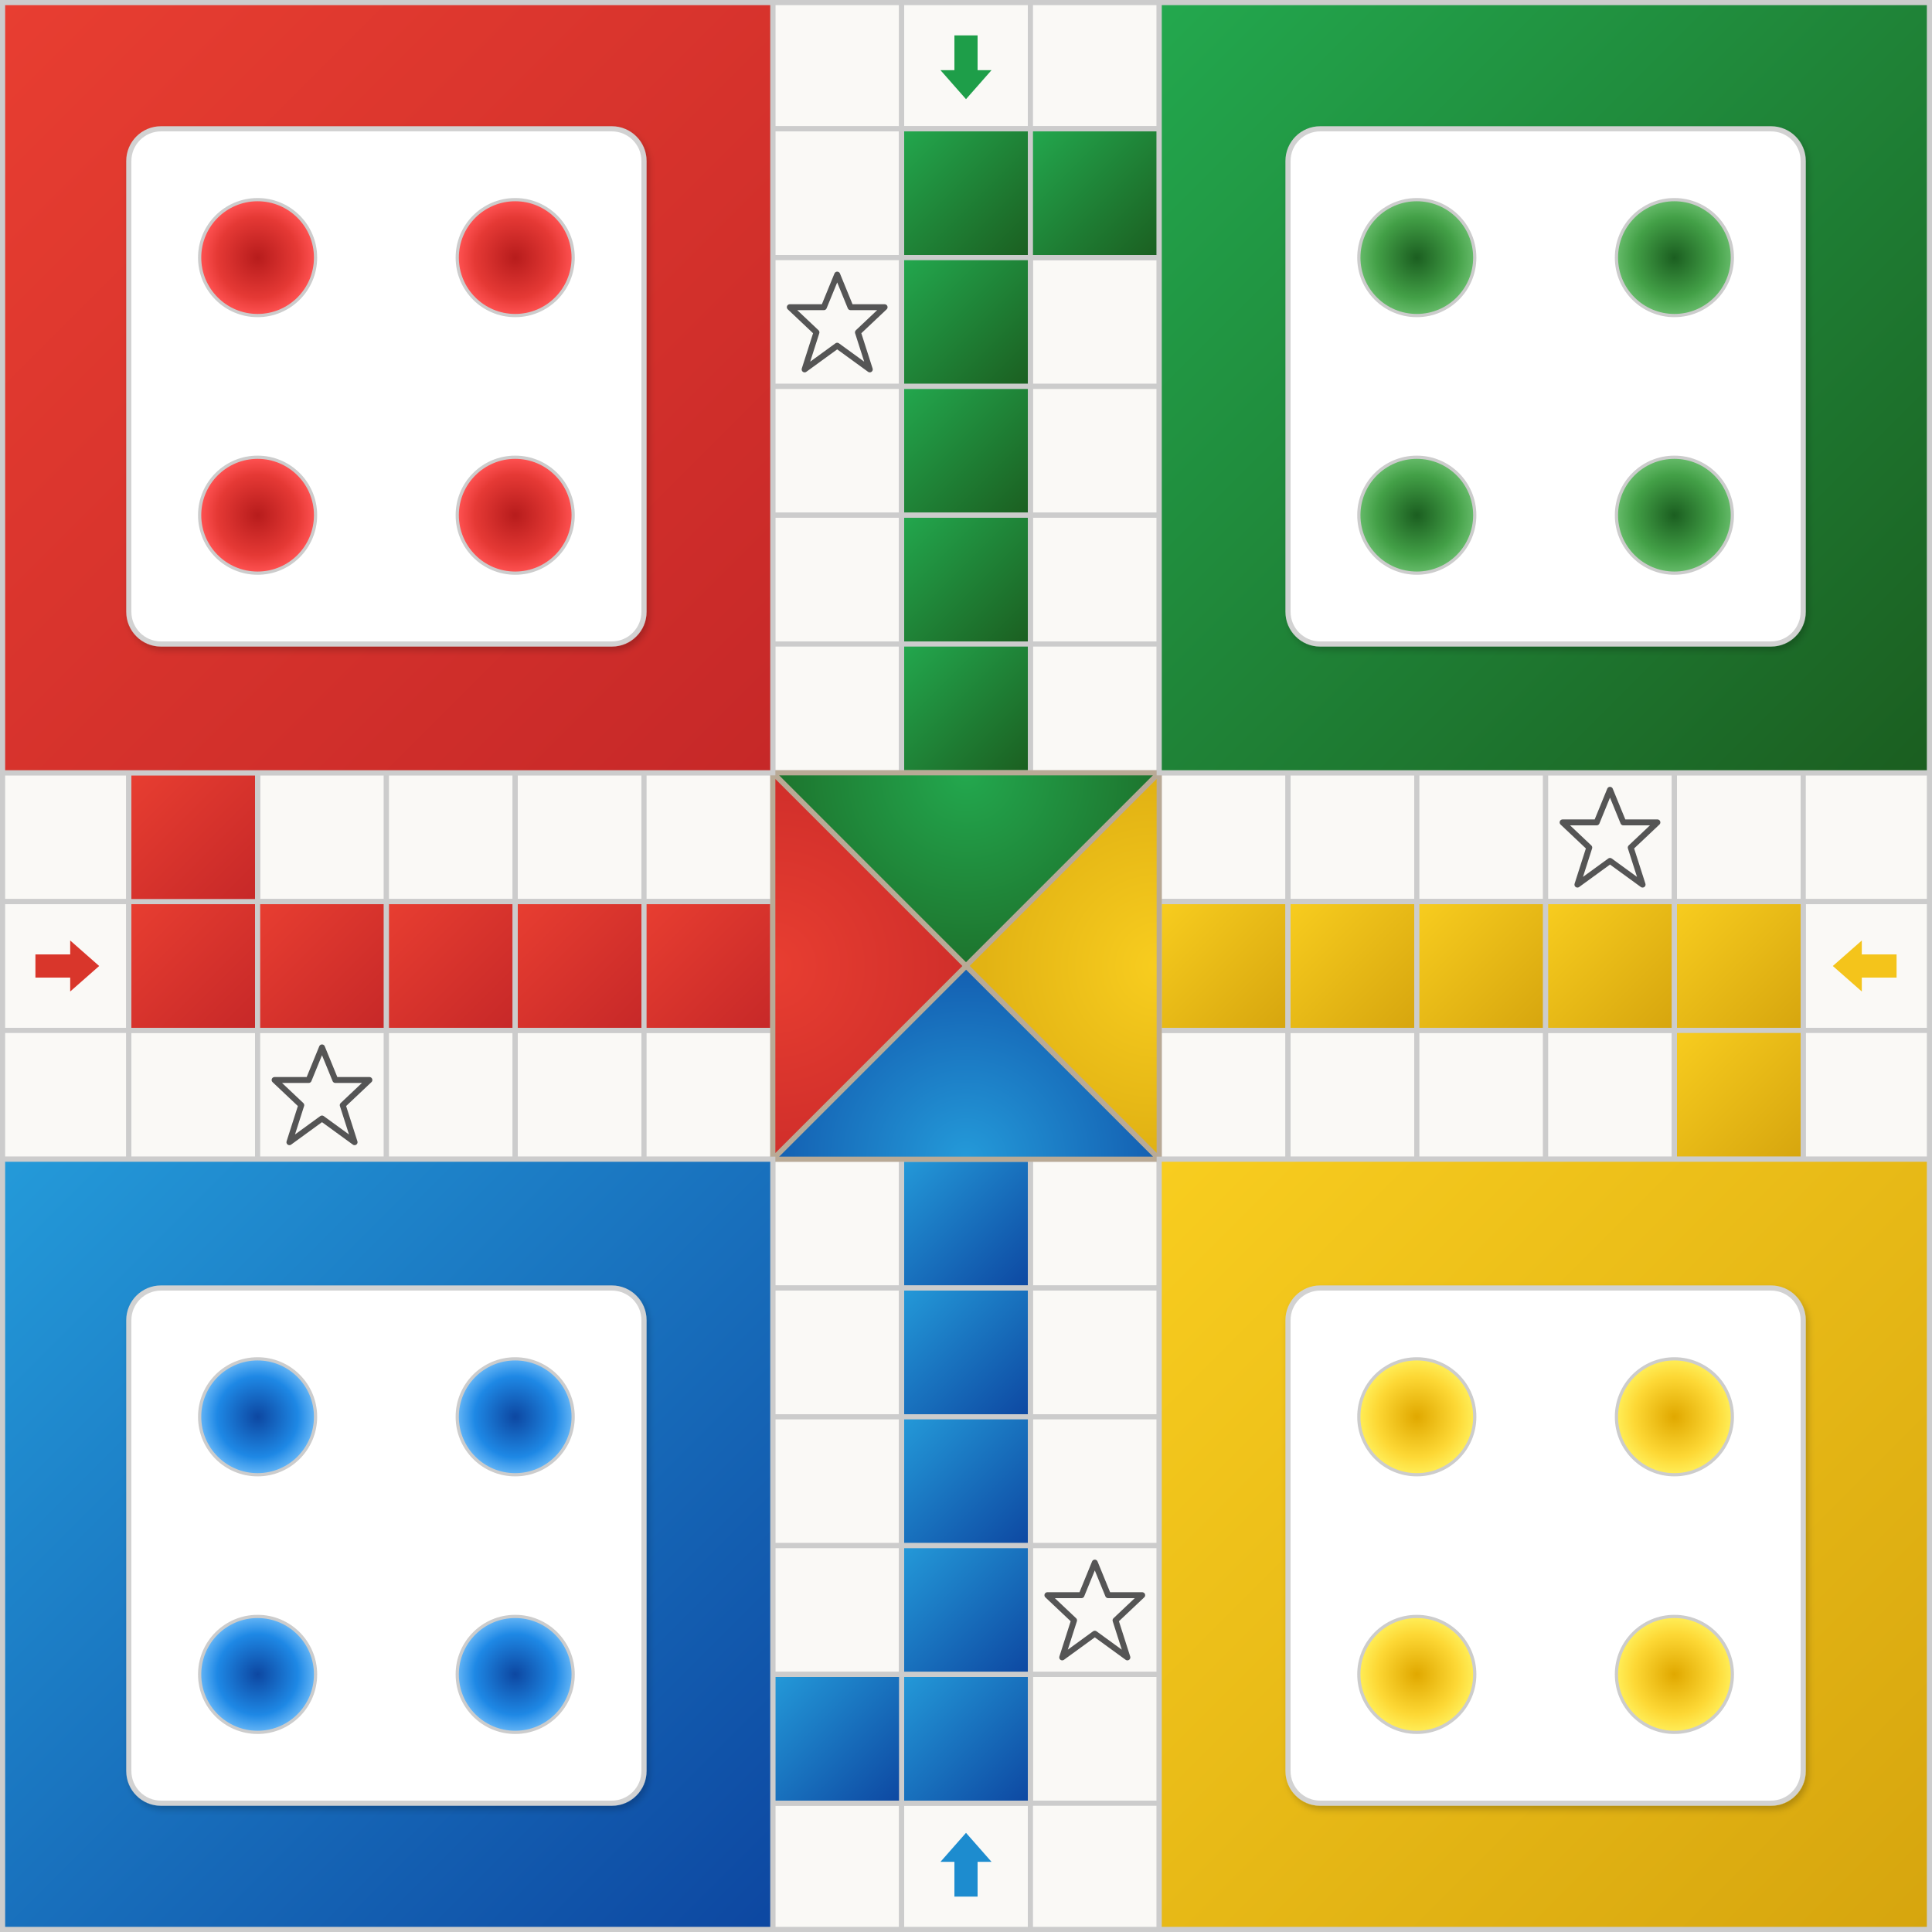
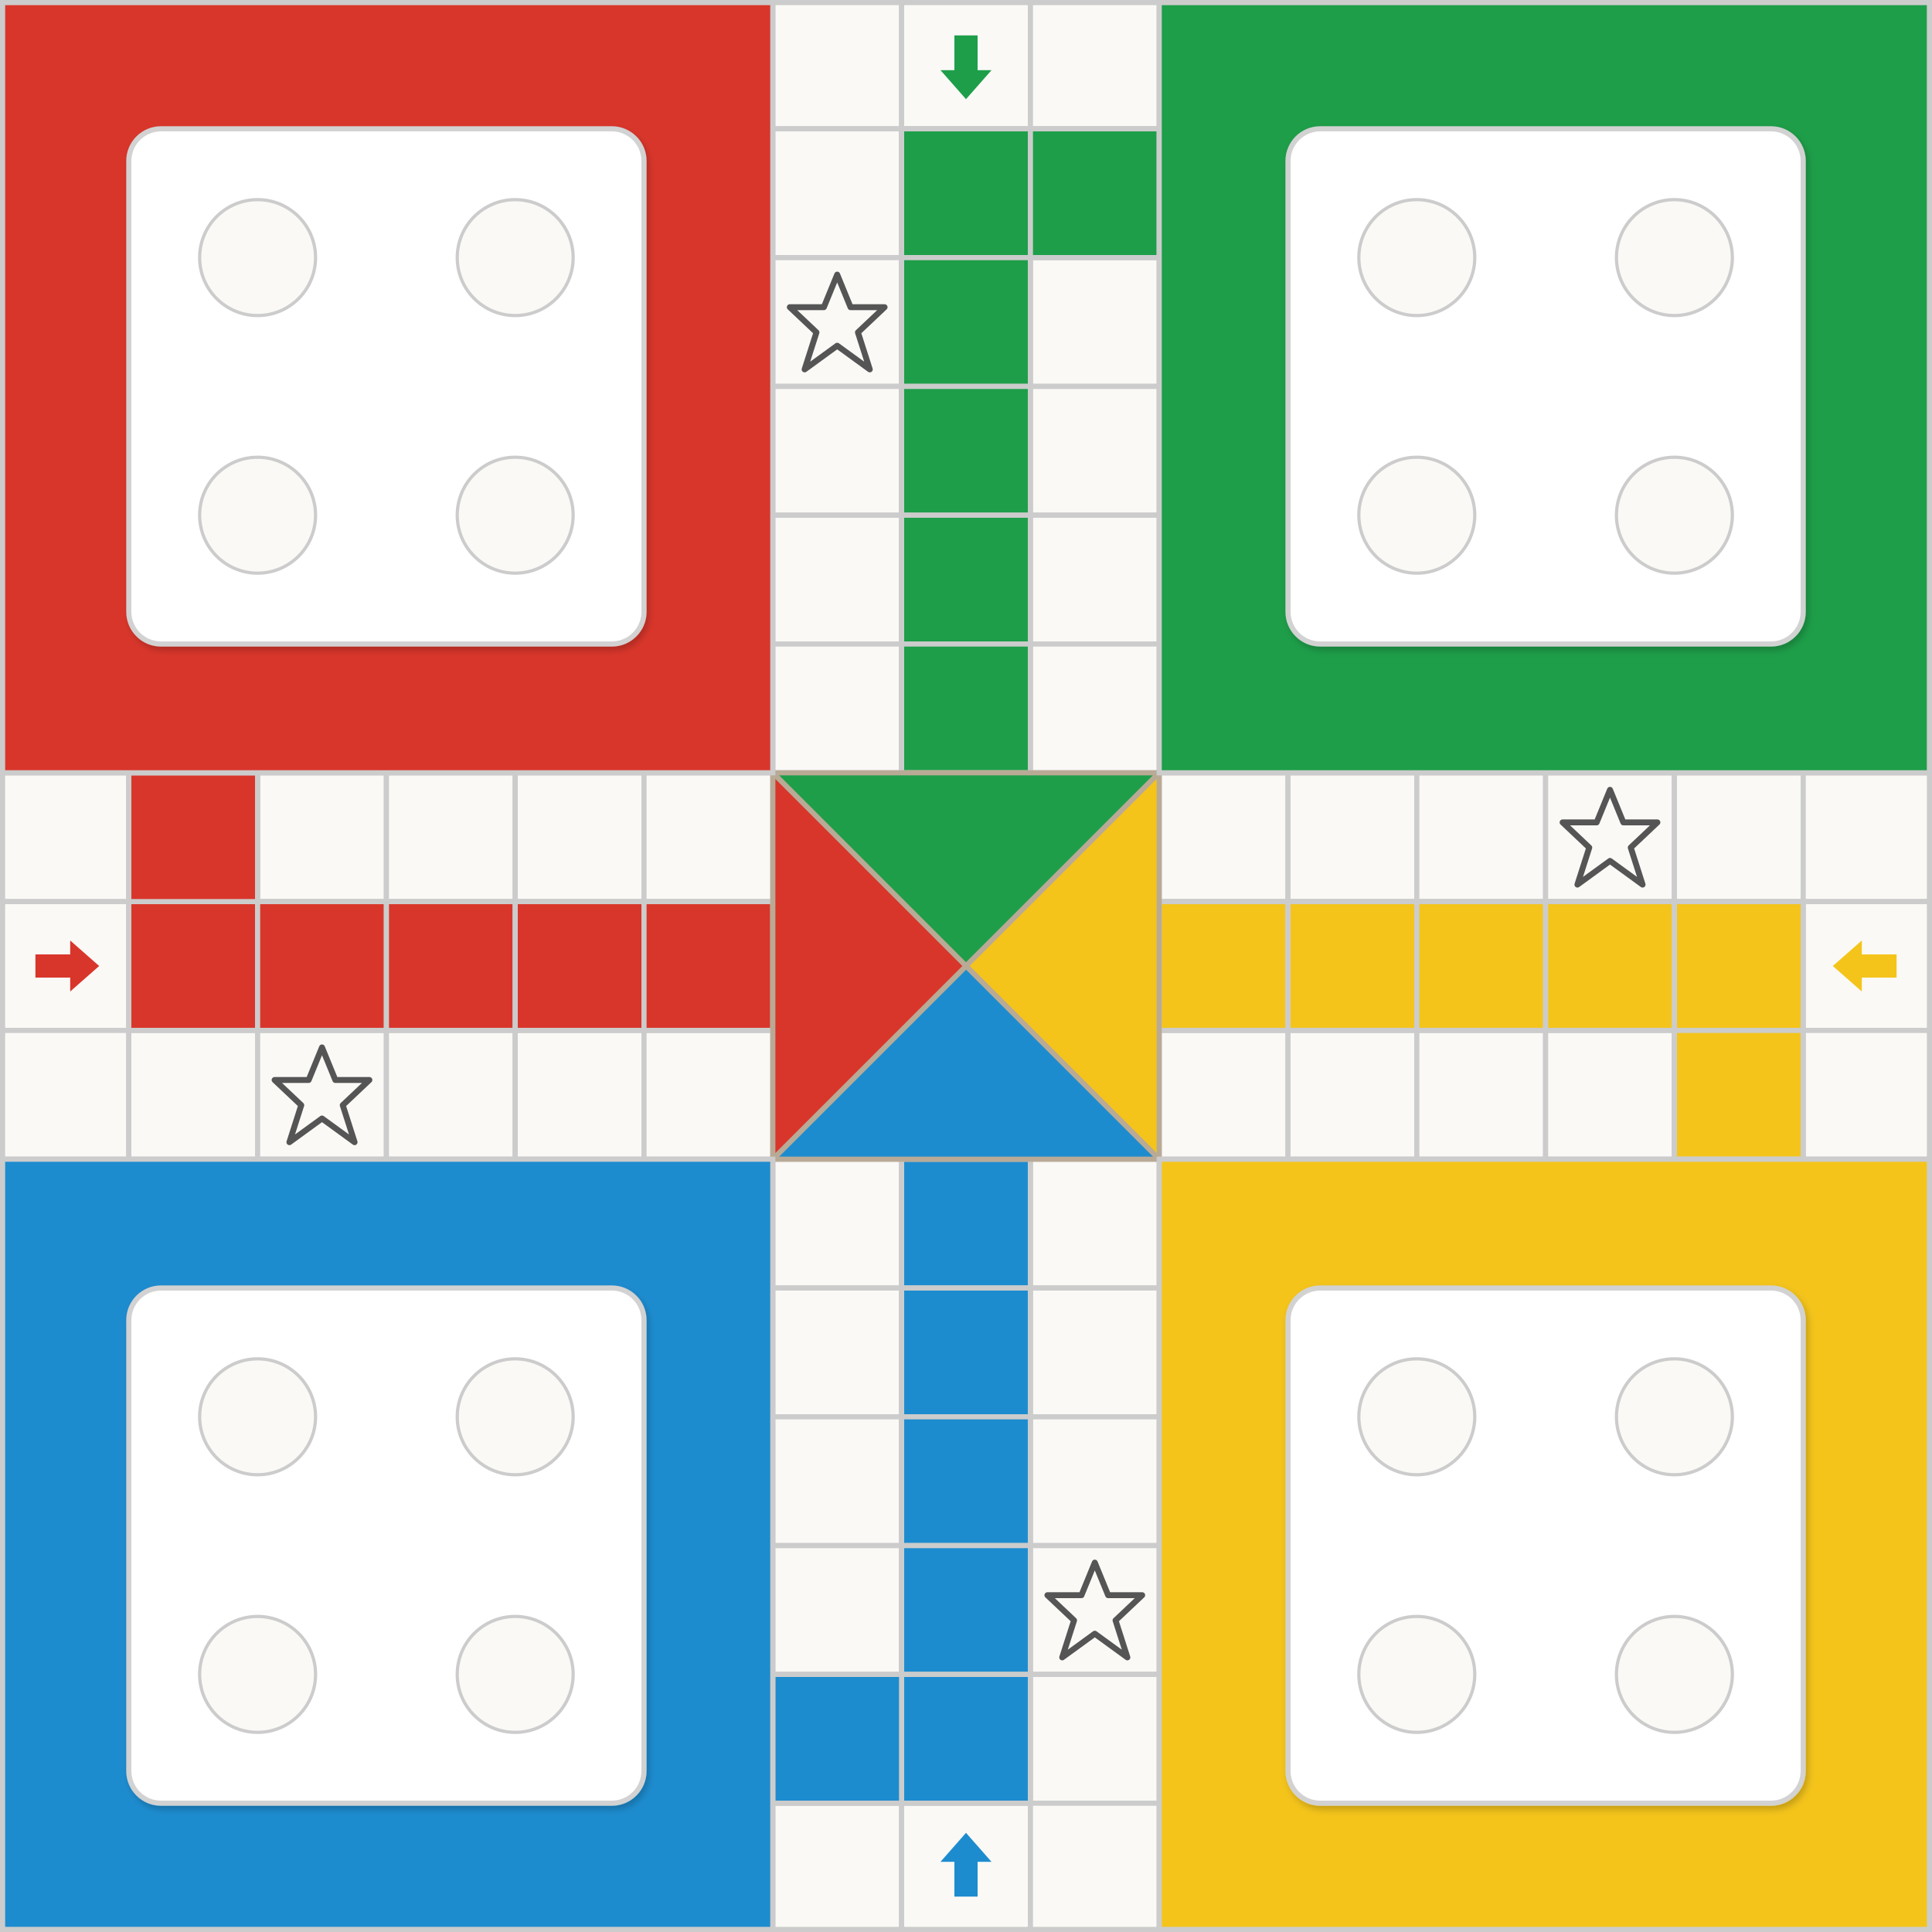
<svg xmlns="http://www.w3.org/2000/svg" viewBox="0 0 15 15">
  <defs>
    <filter id="ludoShadow" x="-10%" y="-10%" width="120%" height="120%">
      <feDropShadow dx="0.02" dy="0.03" stdDeviation="0.025" flood-color="#000000" flood-opacity="0.2" />
    </filter>
-     <linearGradient id="ludoRedGradient" x1="0" y1="0" x2="1" y2="1">
-       <stop offset="0%" stop-color="#E83E31" />
-       <stop offset="100%" stop-color="#C62828" />
-     </linearGradient>
-     <linearGradient id="ludoGreenGradient" x1="0" y1="0" x2="1" y2="1">
-       <stop offset="0%" stop-color="#23A84E" />
-       <stop offset="100%" stop-color="#1B5E20" />
-     </linearGradient>
-     <linearGradient id="ludoBlueGradient" x1="0" y1="0" x2="1" y2="1">
-       <stop offset="0%" stop-color="#249AD9" />
-       <stop offset="100%" stop-color="#0D47A1" />
-     </linearGradient>
-     <linearGradient id="ludoYellowGradient" x1="0" y1="0" x2="1" y2="1">
-       <stop offset="0%" stop-color="#F8CD1F" />
-       <stop offset="100%" stop-color="#D6A50E" />
-     </linearGradient>
-     <radialGradient id="redSocket" cx="50%" cy="50%" r="50%">
-       <stop offset="0%" stop-color="#B71C1C" />
-       <stop offset="70%" stop-color="#E53935" />
-       <stop offset="100%" stop-color="#FF5252" />
-     </radialGradient>
-     <radialGradient id="greenSocket" cx="50%" cy="50%" r="50%">
-       <stop offset="0%" stop-color="#1B5E20" />
-       <stop offset="70%" stop-color="#43A047" />
-       <stop offset="100%" stop-color="#66BB6A" />
-     </radialGradient>
-     <radialGradient id="blueSocket" cx="50%" cy="50%" r="50%">
-       <stop offset="0%" stop-color="#0D47A1" />
-       <stop offset="70%" stop-color="#1E88E5" />
-       <stop offset="100%" stop-color="#64B5F6" />
-     </radialGradient>
-     <radialGradient id="yellowSocket" cx="50%" cy="50%" r="50%">
-       <stop offset="0%" stop-color="#E0A800" />
-       <stop offset="70%" stop-color="#FDD835" />
-       <stop offset="100%" stop-color="#FFEE58" />
-     </radialGradient>
-     <radialGradient id="ludoCenterGreenGradient" cx="7.5" cy="6.0" r="2.1" gradientUnits="userSpaceOnUse">
-       <stop offset="0%" stop-color="#23A84E" />
-       <stop offset="100%" stop-color="#1B5E20" />
-     </radialGradient>
-     <radialGradient id="ludoCenterYellowGradient" cx="9.0" cy="7.5" r="2.1" gradientUnits="userSpaceOnUse">
-       <stop offset="0%" stop-color="#F8CD1F" />
-       <stop offset="100%" stop-color="#D6A50E" />
-     </radialGradient>
-     <radialGradient id="ludoCenterBlueGradient" cx="7.5" cy="9.0" r="2.1" gradientUnits="userSpaceOnUse">
-       <stop offset="0%" stop-color="#249AD9" />
-       <stop offset="100%" stop-color="#0D47A1" />
-     </radialGradient>
-     <radialGradient id="ludoCenterRedGradient" cx="6.0" cy="7.5" r="2.1" gradientUnits="userSpaceOnUse">
-       <stop offset="0%" stop-color="#E83E31" />
-       <stop offset="100%" stop-color="#C62828" />
-     </radialGradient>
  </defs>
  <rect x="0" y="0" width="15" height="15" fill="#FAF9F6" />
  <rect x="0" y="6" width="1" height="1" fill="#FAF9F6" stroke="#CCCCCC" stroke-width="0.04" />
  <rect x="0" y="7" width="1" height="1" fill="#FAF9F6" stroke="#CCCCCC" stroke-width="0.04" />
  <rect x="0" y="8" width="1" height="1" fill="#FAF9F6" stroke="#CCCCCC" stroke-width="0.04" />
  <rect x="1" y="6" width="1" height="1" fill="#FAF9F6" stroke="#CCCCCC" stroke-width="0.04" />
  <rect x="1" y="7" width="1" height="1" fill="#FAF9F6" stroke="#CCCCCC" stroke-width="0.04" />
  <rect x="1" y="8" width="1" height="1" fill="#FAF9F6" stroke="#CCCCCC" stroke-width="0.04" />
  <rect x="2" y="6" width="1" height="1" fill="#FAF9F6" stroke="#CCCCCC" stroke-width="0.04" />
  <rect x="2" y="7" width="1" height="1" fill="#FAF9F6" stroke="#CCCCCC" stroke-width="0.04" />
  <rect x="2" y="8" width="1" height="1" fill="#FAF9F6" stroke="#CCCCCC" stroke-width="0.04" />
  <rect x="3" y="6" width="1" height="1" fill="#FAF9F6" stroke="#CCCCCC" stroke-width="0.04" />
  <rect x="3" y="7" width="1" height="1" fill="#FAF9F6" stroke="#CCCCCC" stroke-width="0.04" />
  <rect x="3" y="8" width="1" height="1" fill="#FAF9F6" stroke="#CCCCCC" stroke-width="0.04" />
  <rect x="4" y="6" width="1" height="1" fill="#FAF9F6" stroke="#CCCCCC" stroke-width="0.04" />
  <rect x="4" y="7" width="1" height="1" fill="#FAF9F6" stroke="#CCCCCC" stroke-width="0.04" />
  <rect x="4" y="8" width="1" height="1" fill="#FAF9F6" stroke="#CCCCCC" stroke-width="0.04" />
  <rect x="5" y="6" width="1" height="1" fill="#FAF9F6" stroke="#CCCCCC" stroke-width="0.04" />
  <rect x="5" y="7" width="1" height="1" fill="#FAF9F6" stroke="#CCCCCC" stroke-width="0.04" />
  <rect x="5" y="8" width="1" height="1" fill="#FAF9F6" stroke="#CCCCCC" stroke-width="0.04" />
  <rect x="6" y="0" width="1" height="1" fill="#FAF9F6" stroke="#CCCCCC" stroke-width="0.04" />
  <rect x="6" y="1" width="1" height="1" fill="#FAF9F6" stroke="#CCCCCC" stroke-width="0.04" />
  <rect x="6" y="2" width="1" height="1" fill="#FAF9F6" stroke="#CCCCCC" stroke-width="0.04" />
  <rect x="6" y="3" width="1" height="1" fill="#FAF9F6" stroke="#CCCCCC" stroke-width="0.04" />
  <rect x="6" y="4" width="1" height="1" fill="#FAF9F6" stroke="#CCCCCC" stroke-width="0.04" />
  <rect x="6" y="5" width="1" height="1" fill="#FAF9F6" stroke="#CCCCCC" stroke-width="0.04" />
  <rect x="6" y="9" width="1" height="1" fill="#FAF9F6" stroke="#CCCCCC" stroke-width="0.04" />
  <rect x="6" y="10" width="1" height="1" fill="#FAF9F6" stroke="#CCCCCC" stroke-width="0.04" />
  <rect x="6" y="11" width="1" height="1" fill="#FAF9F6" stroke="#CCCCCC" stroke-width="0.04" />
  <rect x="6" y="12" width="1" height="1" fill="#FAF9F6" stroke="#CCCCCC" stroke-width="0.04" />
  <rect x="6" y="13" width="1" height="1" fill="#FAF9F6" stroke="#CCCCCC" stroke-width="0.04" />
  <rect x="6" y="14" width="1" height="1" fill="#FAF9F6" stroke="#CCCCCC" stroke-width="0.04" />
  <rect x="7" y="0" width="1" height="1" fill="#FAF9F6" stroke="#CCCCCC" stroke-width="0.04" />
  <rect x="7" y="1" width="1" height="1" fill="#FAF9F6" stroke="#CCCCCC" stroke-width="0.04" />
  <rect x="7" y="2" width="1" height="1" fill="#FAF9F6" stroke="#CCCCCC" stroke-width="0.04" />
  <rect x="7" y="3" width="1" height="1" fill="#FAF9F6" stroke="#CCCCCC" stroke-width="0.04" />
  <rect x="7" y="4" width="1" height="1" fill="#FAF9F6" stroke="#CCCCCC" stroke-width="0.04" />
  <rect x="7" y="5" width="1" height="1" fill="#FAF9F6" stroke="#CCCCCC" stroke-width="0.04" />
  <rect x="7" y="9" width="1" height="1" fill="#FAF9F6" stroke="#CCCCCC" stroke-width="0.04" />
  <rect x="7" y="10" width="1" height="1" fill="#FAF9F6" stroke="#CCCCCC" stroke-width="0.04" />
  <rect x="7" y="11" width="1" height="1" fill="#FAF9F6" stroke="#CCCCCC" stroke-width="0.04" />
  <rect x="7" y="12" width="1" height="1" fill="#FAF9F6" stroke="#CCCCCC" stroke-width="0.04" />
  <rect x="7" y="13" width="1" height="1" fill="#FAF9F6" stroke="#CCCCCC" stroke-width="0.04" />
  <rect x="7" y="14" width="1" height="1" fill="#FAF9F6" stroke="#CCCCCC" stroke-width="0.04" />
  <rect x="8" y="0" width="1" height="1" fill="#FAF9F6" stroke="#CCCCCC" stroke-width="0.04" />
  <rect x="8" y="1" width="1" height="1" fill="#FAF9F6" stroke="#CCCCCC" stroke-width="0.04" />
  <rect x="8" y="2" width="1" height="1" fill="#FAF9F6" stroke="#CCCCCC" stroke-width="0.04" />
  <rect x="8" y="3" width="1" height="1" fill="#FAF9F6" stroke="#CCCCCC" stroke-width="0.04" />
  <rect x="8" y="4" width="1" height="1" fill="#FAF9F6" stroke="#CCCCCC" stroke-width="0.04" />
  <rect x="8" y="5" width="1" height="1" fill="#FAF9F6" stroke="#CCCCCC" stroke-width="0.04" />
  <rect x="8" y="9" width="1" height="1" fill="#FAF9F6" stroke="#CCCCCC" stroke-width="0.04" />
  <rect x="8" y="10" width="1" height="1" fill="#FAF9F6" stroke="#CCCCCC" stroke-width="0.04" />
  <rect x="8" y="11" width="1" height="1" fill="#FAF9F6" stroke="#CCCCCC" stroke-width="0.04" />
  <rect x="8" y="12" width="1" height="1" fill="#FAF9F6" stroke="#CCCCCC" stroke-width="0.04" />
  <rect x="8" y="13" width="1" height="1" fill="#FAF9F6" stroke="#CCCCCC" stroke-width="0.04" />
  <rect x="8" y="14" width="1" height="1" fill="#FAF9F6" stroke="#CCCCCC" stroke-width="0.04" />
  <rect x="9" y="6" width="1" height="1" fill="#FAF9F6" stroke="#CCCCCC" stroke-width="0.04" />
  <rect x="9" y="7" width="1" height="1" fill="#FAF9F6" stroke="#CCCCCC" stroke-width="0.04" />
  <rect x="9" y="8" width="1" height="1" fill="#FAF9F6" stroke="#CCCCCC" stroke-width="0.04" />
  <rect x="10" y="6" width="1" height="1" fill="#FAF9F6" stroke="#CCCCCC" stroke-width="0.04" />
  <rect x="10" y="7" width="1" height="1" fill="#FAF9F6" stroke="#CCCCCC" stroke-width="0.04" />
  <rect x="10" y="8" width="1" height="1" fill="#FAF9F6" stroke="#CCCCCC" stroke-width="0.04" />
  <rect x="11" y="6" width="1" height="1" fill="#FAF9F6" stroke="#CCCCCC" stroke-width="0.04" />
  <rect x="11" y="7" width="1" height="1" fill="#FAF9F6" stroke="#CCCCCC" stroke-width="0.04" />
  <rect x="11" y="8" width="1" height="1" fill="#FAF9F6" stroke="#CCCCCC" stroke-width="0.04" />
  <rect x="12" y="6" width="1" height="1" fill="#FAF9F6" stroke="#CCCCCC" stroke-width="0.04" />
  <rect x="12" y="7" width="1" height="1" fill="#FAF9F6" stroke="#CCCCCC" stroke-width="0.04" />
  <rect x="12" y="8" width="1" height="1" fill="#FAF9F6" stroke="#CCCCCC" stroke-width="0.04" />
  <rect x="13" y="6" width="1" height="1" fill="#FAF9F6" stroke="#CCCCCC" stroke-width="0.04" />
  <rect x="13" y="7" width="1" height="1" fill="#FAF9F6" stroke="#CCCCCC" stroke-width="0.04" />
  <rect x="13" y="8" width="1" height="1" fill="#FAF9F6" stroke="#CCCCCC" stroke-width="0.04" />
  <rect x="14" y="6" width="1" height="1" fill="#FAF9F6" stroke="#CCCCCC" stroke-width="0.04" />
  <rect x="14" y="7" width="1" height="1" fill="#FAF9F6" stroke="#CCCCCC" stroke-width="0.04" />
  <rect x="14" y="8" width="1" height="1" fill="#FAF9F6" stroke="#CCCCCC" stroke-width="0.04" />
-   <rect x="1" y="7" width="1" height="1" fill="url(#ludoRedGradient)" stroke="#CCCCCC" stroke-width="0.04" />
-   <rect x="2" y="7" width="1" height="1" fill="url(#ludoRedGradient)" stroke="#CCCCCC" stroke-width="0.04" />
-   <rect x="3" y="7" width="1" height="1" fill="url(#ludoRedGradient)" stroke="#CCCCCC" stroke-width="0.04" />
-   <rect x="4" y="7" width="1" height="1" fill="url(#ludoRedGradient)" stroke="#CCCCCC" stroke-width="0.04" />
-   <rect x="5" y="7" width="1" height="1" fill="url(#ludoRedGradient)" stroke="#CCCCCC" stroke-width="0.04" />
-   <rect x="7" y="1" width="1" height="1" fill="url(#ludoGreenGradient)" stroke="#CCCCCC" stroke-width="0.04" />
-   <rect x="7" y="2" width="1" height="1" fill="url(#ludoGreenGradient)" stroke="#CCCCCC" stroke-width="0.04" />
-   <rect x="7" y="3" width="1" height="1" fill="url(#ludoGreenGradient)" stroke="#CCCCCC" stroke-width="0.04" />
-   <rect x="7" y="4" width="1" height="1" fill="url(#ludoGreenGradient)" stroke="#CCCCCC" stroke-width="0.04" />
-   <rect x="7" y="5" width="1" height="1" fill="url(#ludoGreenGradient)" stroke="#CCCCCC" stroke-width="0.04" />
-   <rect x="9" y="7" width="1" height="1" fill="url(#ludoYellowGradient)" stroke="#CCCCCC" stroke-width="0.04" />
-   <rect x="10" y="7" width="1" height="1" fill="url(#ludoYellowGradient)" stroke="#CCCCCC" stroke-width="0.04" />
-   <rect x="11" y="7" width="1" height="1" fill="url(#ludoYellowGradient)" stroke="#CCCCCC" stroke-width="0.04" />
-   <rect x="12" y="7" width="1" height="1" fill="url(#ludoYellowGradient)" stroke="#CCCCCC" stroke-width="0.04" />
-   <rect x="13" y="7" width="1" height="1" fill="url(#ludoYellowGradient)" stroke="#CCCCCC" stroke-width="0.04" />
-   <rect x="7" y="9" width="1" height="1" fill="url(#ludoBlueGradient)" stroke="#CCCCCC" stroke-width="0.04" />
-   <rect x="7" y="10" width="1" height="1" fill="url(#ludoBlueGradient)" stroke="#CCCCCC" stroke-width="0.04" />
-   <rect x="7" y="11" width="1" height="1" fill="url(#ludoBlueGradient)" stroke="#CCCCCC" stroke-width="0.04" />
-   <rect x="7" y="12" width="1" height="1" fill="url(#ludoBlueGradient)" stroke="#CCCCCC" stroke-width="0.04" />
-   <rect x="7" y="13" width="1" height="1" fill="url(#ludoBlueGradient)" stroke="#CCCCCC" stroke-width="0.04" />
-   <rect x="1" y="6" width="1" height="1" fill="url(#ludoRedGradient)" stroke="#CCCCCC" stroke-width="0.04" />
-   <rect x="8" y="1" width="1" height="1" fill="url(#ludoGreenGradient)" stroke="#CCCCCC" stroke-width="0.04" />
-   <rect x="13" y="8" width="1" height="1" fill="url(#ludoYellowGradient)" stroke="#CCCCCC" stroke-width="0.04" />
-   <rect x="6" y="13" width="1" height="1" fill="url(#ludoBlueGradient)" stroke="#CCCCCC" stroke-width="0.04" />
+   <rect x="1" y="7" width="1" height="1" fill="#D9362B" stroke="#CCCCCC" stroke-width="0.04" />
+   <rect x="2" y="7" width="1" height="1" fill="#D9362B" stroke="#CCCCCC" stroke-width="0.04" />
+   <rect x="3" y="7" width="1" height="1" fill="#D9362B" stroke="#CCCCCC" stroke-width="0.04" />
+   <rect x="4" y="7" width="1" height="1" fill="#D9362B" stroke="#CCCCCC" stroke-width="0.04" />
+   <rect x="5" y="7" width="1" height="1" fill="#D9362B" stroke="#CCCCCC" stroke-width="0.04" />
+   <rect x="7" y="1" width="1" height="1" fill="#1E9E49" stroke="#CCCCCC" stroke-width="0.04" />
+   <rect x="7" y="2" width="1" height="1" fill="#1E9E49" stroke="#CCCCCC" stroke-width="0.04" />
+   <rect x="7" y="3" width="1" height="1" fill="#1E9E49" stroke="#CCCCCC" stroke-width="0.04" />
+   <rect x="7" y="4" width="1" height="1" fill="#1E9E49" stroke="#CCCCCC" stroke-width="0.04" />
+   <rect x="7" y="5" width="1" height="1" fill="#1E9E49" stroke="#CCCCCC" stroke-width="0.04" />
+   <rect x="9" y="7" width="1" height="1" fill="#F4C41B" stroke="#CCCCCC" stroke-width="0.04" />
+   <rect x="10" y="7" width="1" height="1" fill="#F4C41B" stroke="#CCCCCC" stroke-width="0.04" />
+   <rect x="11" y="7" width="1" height="1" fill="#F4C41B" stroke="#CCCCCC" stroke-width="0.04" />
+   <rect x="12" y="7" width="1" height="1" fill="#F4C41B" stroke="#CCCCCC" stroke-width="0.04" />
+   <rect x="13" y="7" width="1" height="1" fill="#F4C41B" stroke="#CCCCCC" stroke-width="0.04" />
+   <rect x="7" y="9" width="1" height="1" fill="#1D8CCF" stroke="#CCCCCC" stroke-width="0.04" />
+   <rect x="7" y="10" width="1" height="1" fill="#1D8CCF" stroke="#CCCCCC" stroke-width="0.04" />
+   <rect x="7" y="11" width="1" height="1" fill="#1D8CCF" stroke="#CCCCCC" stroke-width="0.04" />
+   <rect x="7" y="12" width="1" height="1" fill="#1D8CCF" stroke="#CCCCCC" stroke-width="0.04" />
+   <rect x="7" y="13" width="1" height="1" fill="#1D8CCF" stroke="#CCCCCC" stroke-width="0.04" />
+   <rect x="1" y="6" width="1" height="1" fill="#D9362B" stroke="#CCCCCC" stroke-width="0.04" />
+   <rect x="8" y="1" width="1" height="1" fill="#1E9E49" stroke="#CCCCCC" stroke-width="0.04" />
+   <rect x="13" y="8" width="1" height="1" fill="#F4C41B" stroke="#CCCCCC" stroke-width="0.04" />
+   <rect x="6" y="13" width="1" height="1" fill="#1D8CCF" stroke="#CCCCCC" stroke-width="0.04" />
  <path d="M 0,-0.32 L 0.09,-0.1 L 0.32,-0.1 L 0.14,0.07 L 0.22,0.32 L 0,0.16 L -0.22,0.32 L -0.14,0.07 L -0.32,-0.1 L -0.09,-0.1 Z" fill="none" stroke="#555555" stroke-width="0.04" stroke-linejoin="round" transform="translate(2.5, 8.5) scale(1.15)" />
  <path d="M 0,-0.32 L 0.09,-0.1 L 0.32,-0.1 L 0.14,0.07 L 0.22,0.32 L 0,0.16 L -0.22,0.32 L -0.14,0.07 L -0.32,-0.1 L -0.09,-0.1 Z" fill="none" stroke="#555555" stroke-width="0.04" stroke-linejoin="round" transform="translate(6.5, 2.5) scale(1.15)" />
  <path d="M 0,-0.32 L 0.09,-0.1 L 0.32,-0.1 L 0.14,0.07 L 0.22,0.32 L 0,0.16 L -0.22,0.32 L -0.14,0.07 L -0.32,-0.1 L -0.09,-0.1 Z" fill="none" stroke="#555555" stroke-width="0.04" stroke-linejoin="round" transform="translate(12.5, 6.5) scale(1.15)" />
  <path d="M 0,-0.32 L 0.09,-0.1 L 0.32,-0.1 L 0.14,0.07 L 0.22,0.32 L 0,0.16 L -0.22,0.32 L -0.14,0.07 L -0.32,-0.1 L -0.09,-0.1 Z" fill="none" stroke="#555555" stroke-width="0.04" stroke-linejoin="round" transform="translate(8.5, 12.5) scale(1.15)" />
  <path d="M -0.25,-0.1 L 0.05,-0.1 L 0.05,-0.22 L 0.3,0 L 0.05,0.22 L 0.05,0.1 L -0.25,0.1 Z" fill="#D9362B" transform="translate(0.5, 7.5) scale(0.9)" />
  <path d="M -0.1,-0.25 L -0.1,0.05 L -0.22,0.05 L 0,0.3 L 0.22,0.05 L 0.1,0.05 L 0.1,-0.25 Z" fill="#1E9E49" transform="translate(7.5, 0.5) scale(0.9)" />
  <path d="M 0.25,-0.1 L -0.05,-0.1 L -0.05,-0.22 L -0.3,0 L -0.05,0.22 L -0.05,0.1 L 0.25,0.1 Z" fill="#F4C41B" transform="translate(14.5, 7.5) scale(0.9)" />
  <path d="M -0.1,0.25 L -0.1,-0.05 L -0.22,-0.05 L 0,-0.3 L 0.22,-0.05 L 0.1,-0.05 L 0.1,0.25 Z" fill="#1D8CCF" transform="translate(7.5, 14.5) scale(0.9)" />
-   <polygon points="6,6 9,6 7.5,7.5" fill="url(#ludoCenterGreenGradient)" stroke="#B9AA96" stroke-width="0.04" />
-   <polygon points="9,6 9,9 7.5,7.5" fill="url(#ludoCenterYellowGradient)" stroke="#B9AA96" stroke-width="0.04" />
-   <polygon points="6,9 9,9 7.5,7.5" fill="url(#ludoCenterBlueGradient)" stroke="#B9AA96" stroke-width="0.04" />
-   <polygon points="6,6 6,9 7.5,7.5" fill="url(#ludoCenterRedGradient)" stroke="#B9AA96" stroke-width="0.04" />
-   <rect x="0" y="0" width="6" height="6" fill="url(#ludoRedGradient)" stroke="#CCCCCC" stroke-width="0.04" />
+   <polygon points="6,6 9,6 7.5,7.5" fill="#1E9E49" stroke="#B9AA96" stroke-width="0.04" />
+   <polygon points="9,6 9,9 7.5,7.5" fill="#F4C41B" stroke="#B9AA96" stroke-width="0.04" />
+   <polygon points="6,9 9,9 7.5,7.5" fill="#1D8CCF" stroke="#B9AA96" stroke-width="0.04" />
+   <polygon points="6,6 6,9 7.5,7.5" fill="#D9362B" stroke="#B9AA96" stroke-width="0.04" />
+   <rect x="0" y="0" width="6" height="6" fill="#D9362B" stroke="#CCCCCC" stroke-width="0.04" />
  <rect x="1.0" y="1.0" width="4.0" height="4.0" rx="0.25" ry="0.25" fill="#FFFFFF" stroke="#D2D2D2" stroke-width="0.04" filter="url(#ludoShadow)" />
-   <circle cx="2.0" cy="2.0" r="0.45" fill="url(#redSocket)" stroke="#CCCCCC" stroke-width="0.025" />
-   <circle cx="4.0" cy="2.0" r="0.45" fill="url(#redSocket)" stroke="#CCCCCC" stroke-width="0.025" />
-   <circle cx="2.0" cy="4.0" r="0.45" fill="url(#redSocket)" stroke="#CCCCCC" stroke-width="0.025" />
-   <circle cx="4.0" cy="4.0" r="0.45" fill="url(#redSocket)" stroke="#CCCCCC" stroke-width="0.025" />
-   <rect x="9" y="0" width="6" height="6" fill="url(#ludoGreenGradient)" stroke="#CCCCCC" stroke-width="0.04" />
+   <circle cx="2.0" cy="2.0" r="0.45" fill="#FAF9F6" stroke="#CCCCCC" stroke-width="0.025" />
+   <circle cx="4.0" cy="2.0" r="0.45" fill="#FAF9F6" stroke="#CCCCCC" stroke-width="0.025" />
+   <circle cx="2.0" cy="4.0" r="0.45" fill="#FAF9F6" stroke="#CCCCCC" stroke-width="0.025" />
+   <circle cx="4.0" cy="4.0" r="0.45" fill="#FAF9F6" stroke="#CCCCCC" stroke-width="0.025" />
+   <rect x="9" y="0" width="6" height="6" fill="#1E9E49" stroke="#CCCCCC" stroke-width="0.04" />
  <rect x="10.0" y="1.0" width="4.0" height="4.0" rx="0.25" ry="0.25" fill="#FFFFFF" stroke="#D2D2D2" stroke-width="0.04" filter="url(#ludoShadow)" />
-   <circle cx="11.0" cy="2.0" r="0.45" fill="url(#greenSocket)" stroke="#CCCCCC" stroke-width="0.025" />
-   <circle cx="13.0" cy="2.0" r="0.45" fill="url(#greenSocket)" stroke="#CCCCCC" stroke-width="0.025" />
-   <circle cx="11.0" cy="4.0" r="0.45" fill="url(#greenSocket)" stroke="#CCCCCC" stroke-width="0.025" />
-   <circle cx="13.0" cy="4.0" r="0.45" fill="url(#greenSocket)" stroke="#CCCCCC" stroke-width="0.025" />
-   <rect x="0" y="9" width="6" height="6" fill="url(#ludoBlueGradient)" stroke="#CCCCCC" stroke-width="0.04" />
+   <circle cx="11.0" cy="2.0" r="0.45" fill="#FAF9F6" stroke="#CCCCCC" stroke-width="0.025" />
+   <circle cx="13.0" cy="2.0" r="0.45" fill="#FAF9F6" stroke="#CCCCCC" stroke-width="0.025" />
+   <circle cx="11.0" cy="4.0" r="0.45" fill="#FAF9F6" stroke="#CCCCCC" stroke-width="0.025" />
+   <circle cx="13.0" cy="4.0" r="0.45" fill="#FAF9F6" stroke="#CCCCCC" stroke-width="0.025" />
+   <rect x="0" y="9" width="6" height="6" fill="#1D8CCF" stroke="#CCCCCC" stroke-width="0.04" />
  <rect x="1.0" y="10.0" width="4.0" height="4.0" rx="0.25" ry="0.25" fill="#FFFFFF" stroke="#D2D2D2" stroke-width="0.04" filter="url(#ludoShadow)" />
-   <circle cx="2.0" cy="11.0" r="0.45" fill="url(#blueSocket)" stroke="#CCCCCC" stroke-width="0.025" />
-   <circle cx="4.0" cy="11.0" r="0.45" fill="url(#blueSocket)" stroke="#CCCCCC" stroke-width="0.025" />
-   <circle cx="2.0" cy="13.0" r="0.45" fill="url(#blueSocket)" stroke="#CCCCCC" stroke-width="0.025" />
-   <circle cx="4.0" cy="13.0" r="0.45" fill="url(#blueSocket)" stroke="#CCCCCC" stroke-width="0.025" />
-   <rect x="9" y="9" width="6" height="6" fill="url(#ludoYellowGradient)" stroke="#CCCCCC" stroke-width="0.04" />
+   <circle cx="2.0" cy="11.0" r="0.45" fill="#FAF9F6" stroke="#CCCCCC" stroke-width="0.025" />
+   <circle cx="4.0" cy="11.0" r="0.45" fill="#FAF9F6" stroke="#CCCCCC" stroke-width="0.025" />
+   <circle cx="2.0" cy="13.0" r="0.45" fill="#FAF9F6" stroke="#CCCCCC" stroke-width="0.025" />
+   <circle cx="4.0" cy="13.0" r="0.45" fill="#FAF9F6" stroke="#CCCCCC" stroke-width="0.025" />
+   <rect x="9" y="9" width="6" height="6" fill="#F4C41B" stroke="#CCCCCC" stroke-width="0.04" />
  <rect x="10.0" y="10.0" width="4.0" height="4.0" rx="0.25" ry="0.25" fill="#FFFFFF" stroke="#D2D2D2" stroke-width="0.04" filter="url(#ludoShadow)" />
-   <circle cx="11.0" cy="11.0" r="0.45" fill="url(#yellowSocket)" stroke="#CCCCCC" stroke-width="0.025" />
-   <circle cx="13.0" cy="11.0" r="0.45" fill="url(#yellowSocket)" stroke="#CCCCCC" stroke-width="0.025" />
-   <circle cx="11.0" cy="13.0" r="0.45" fill="url(#yellowSocket)" stroke="#CCCCCC" stroke-width="0.025" />
-   <circle cx="13.0" cy="13.0" r="0.45" fill="url(#yellowSocket)" stroke="#CCCCCC" stroke-width="0.025" />
+   <circle cx="11.0" cy="11.0" r="0.45" fill="#FAF9F6" stroke="#CCCCCC" stroke-width="0.025" />
+   <circle cx="13.0" cy="11.0" r="0.45" fill="#FAF9F6" stroke="#CCCCCC" stroke-width="0.025" />
+   <circle cx="11.0" cy="13.0" r="0.45" fill="#FAF9F6" stroke="#CCCCCC" stroke-width="0.025" />
+   <circle cx="13.0" cy="13.0" r="0.45" fill="#FAF9F6" stroke="#CCCCCC" stroke-width="0.025" />
  <rect x="0" y="0" width="15" height="15" fill="none" stroke="#CCCCCC" stroke-width="0.08" />
</svg>
